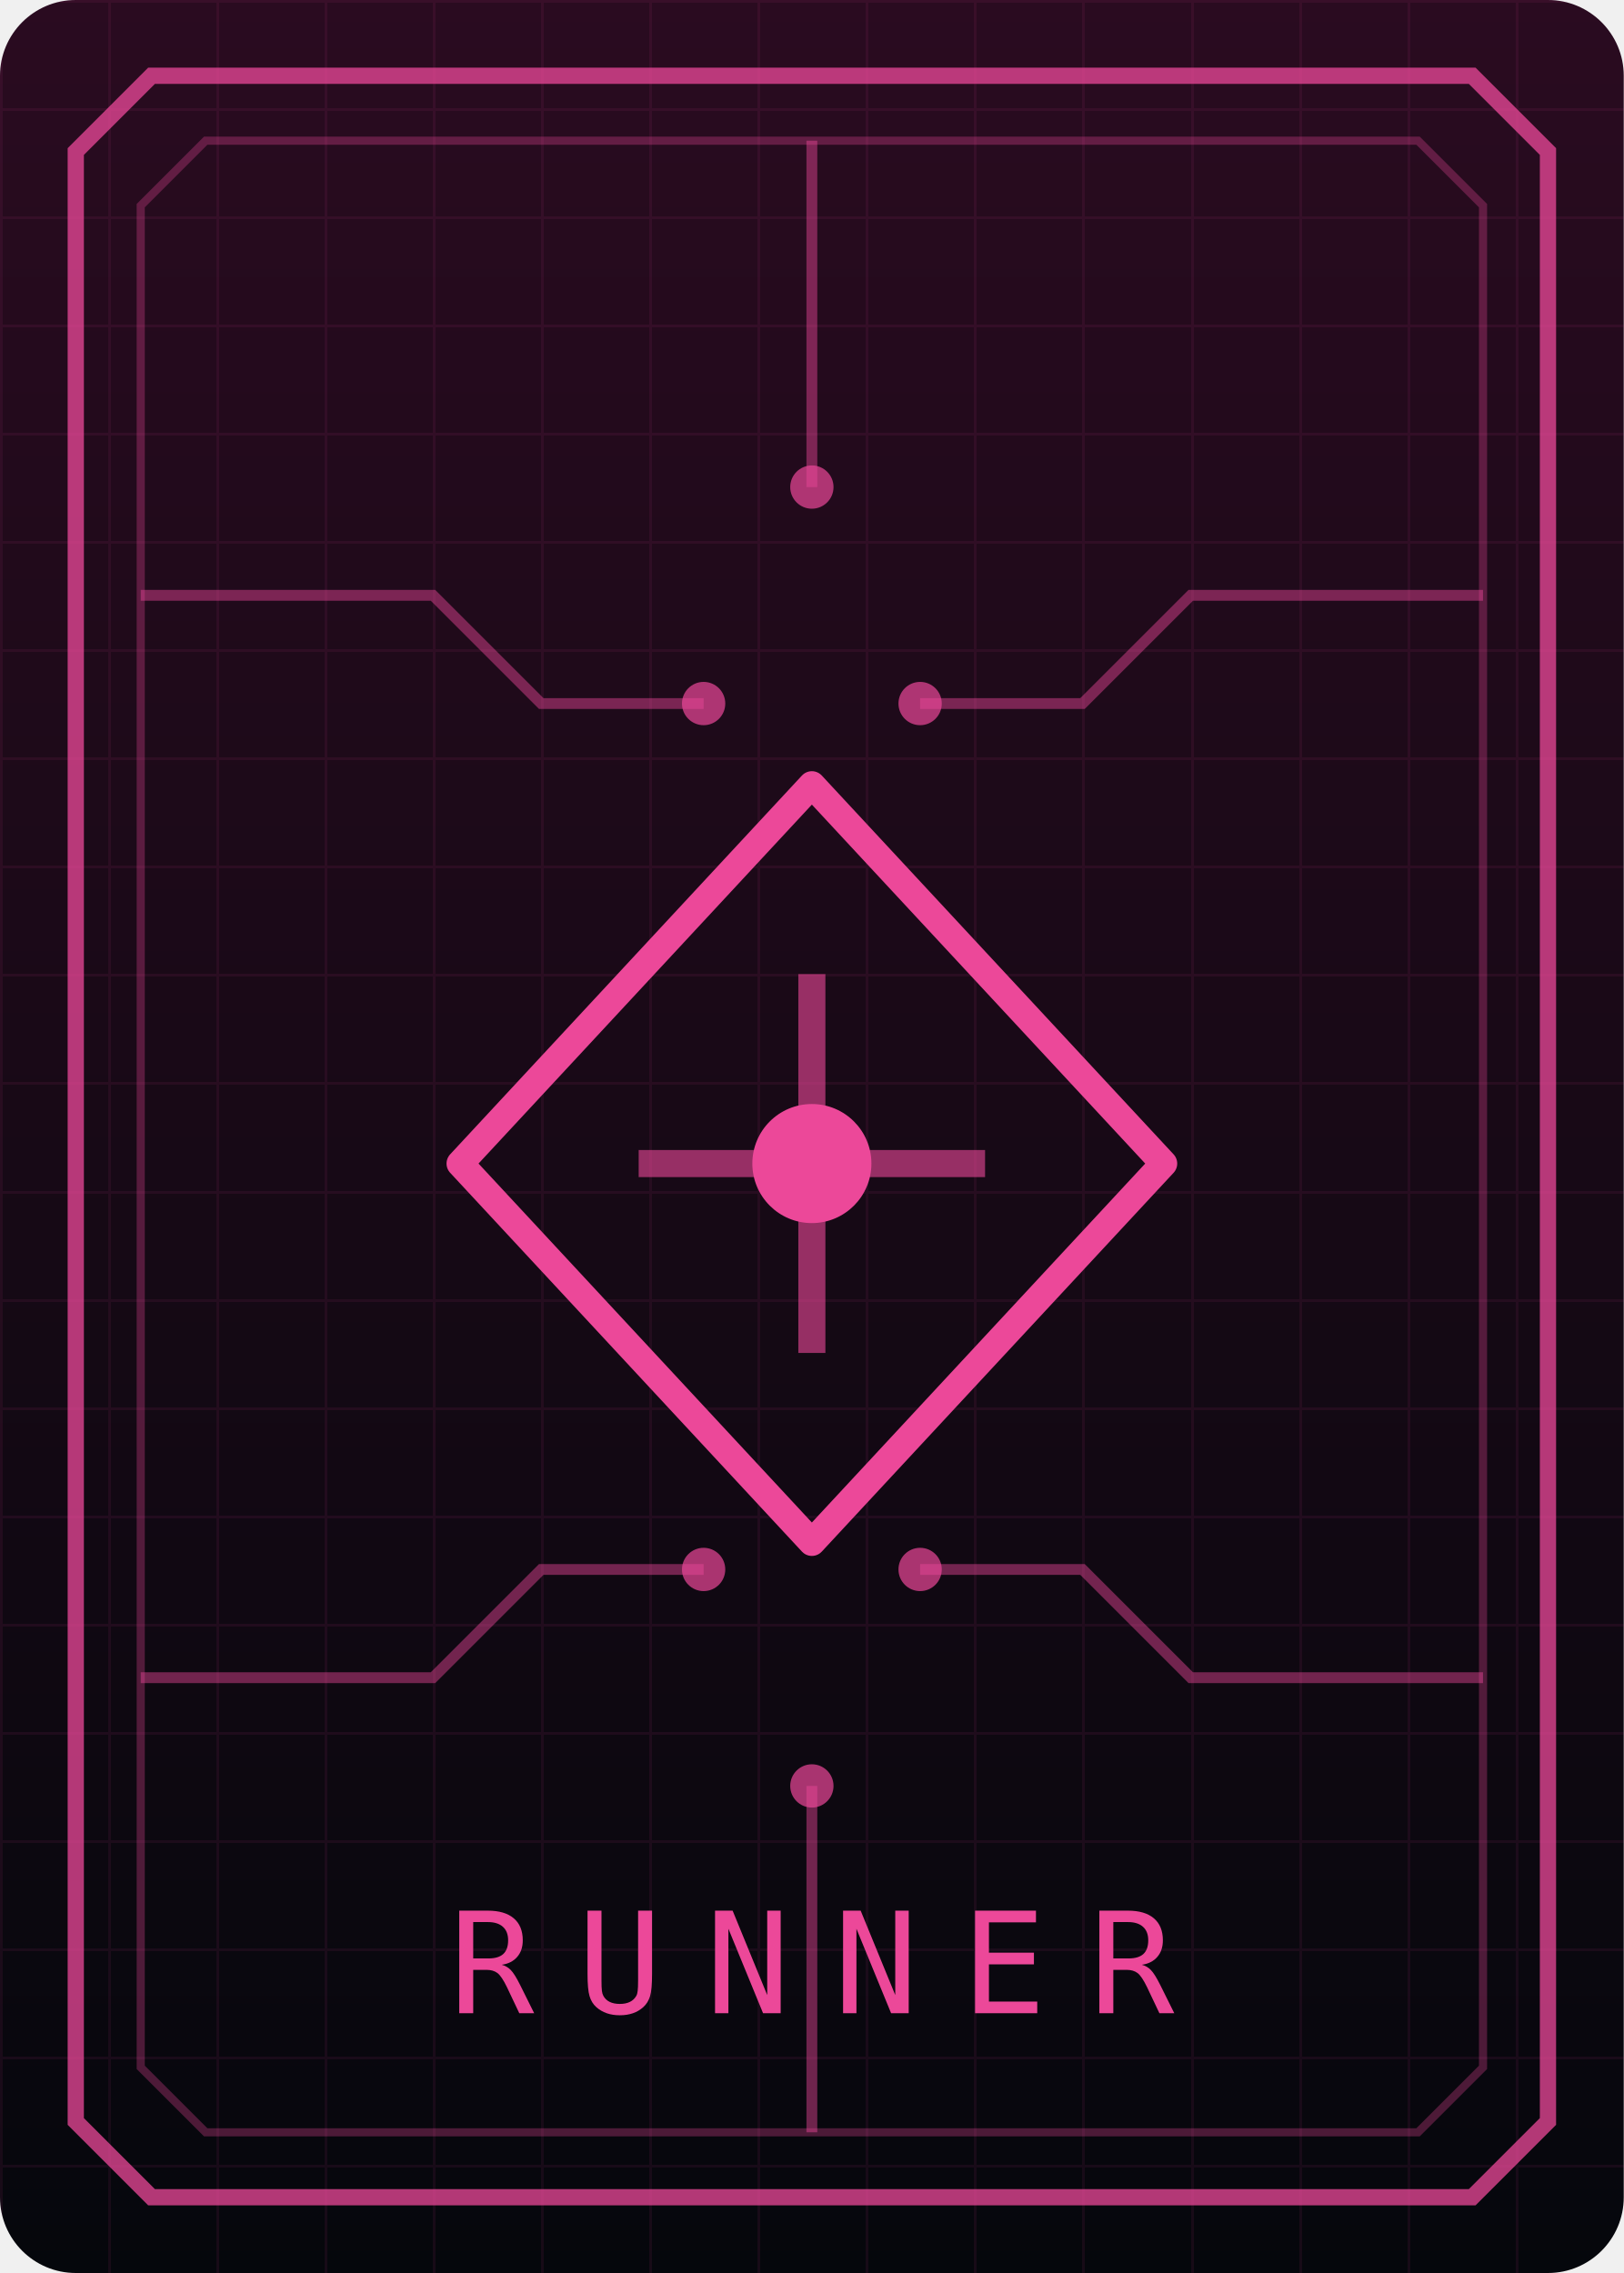
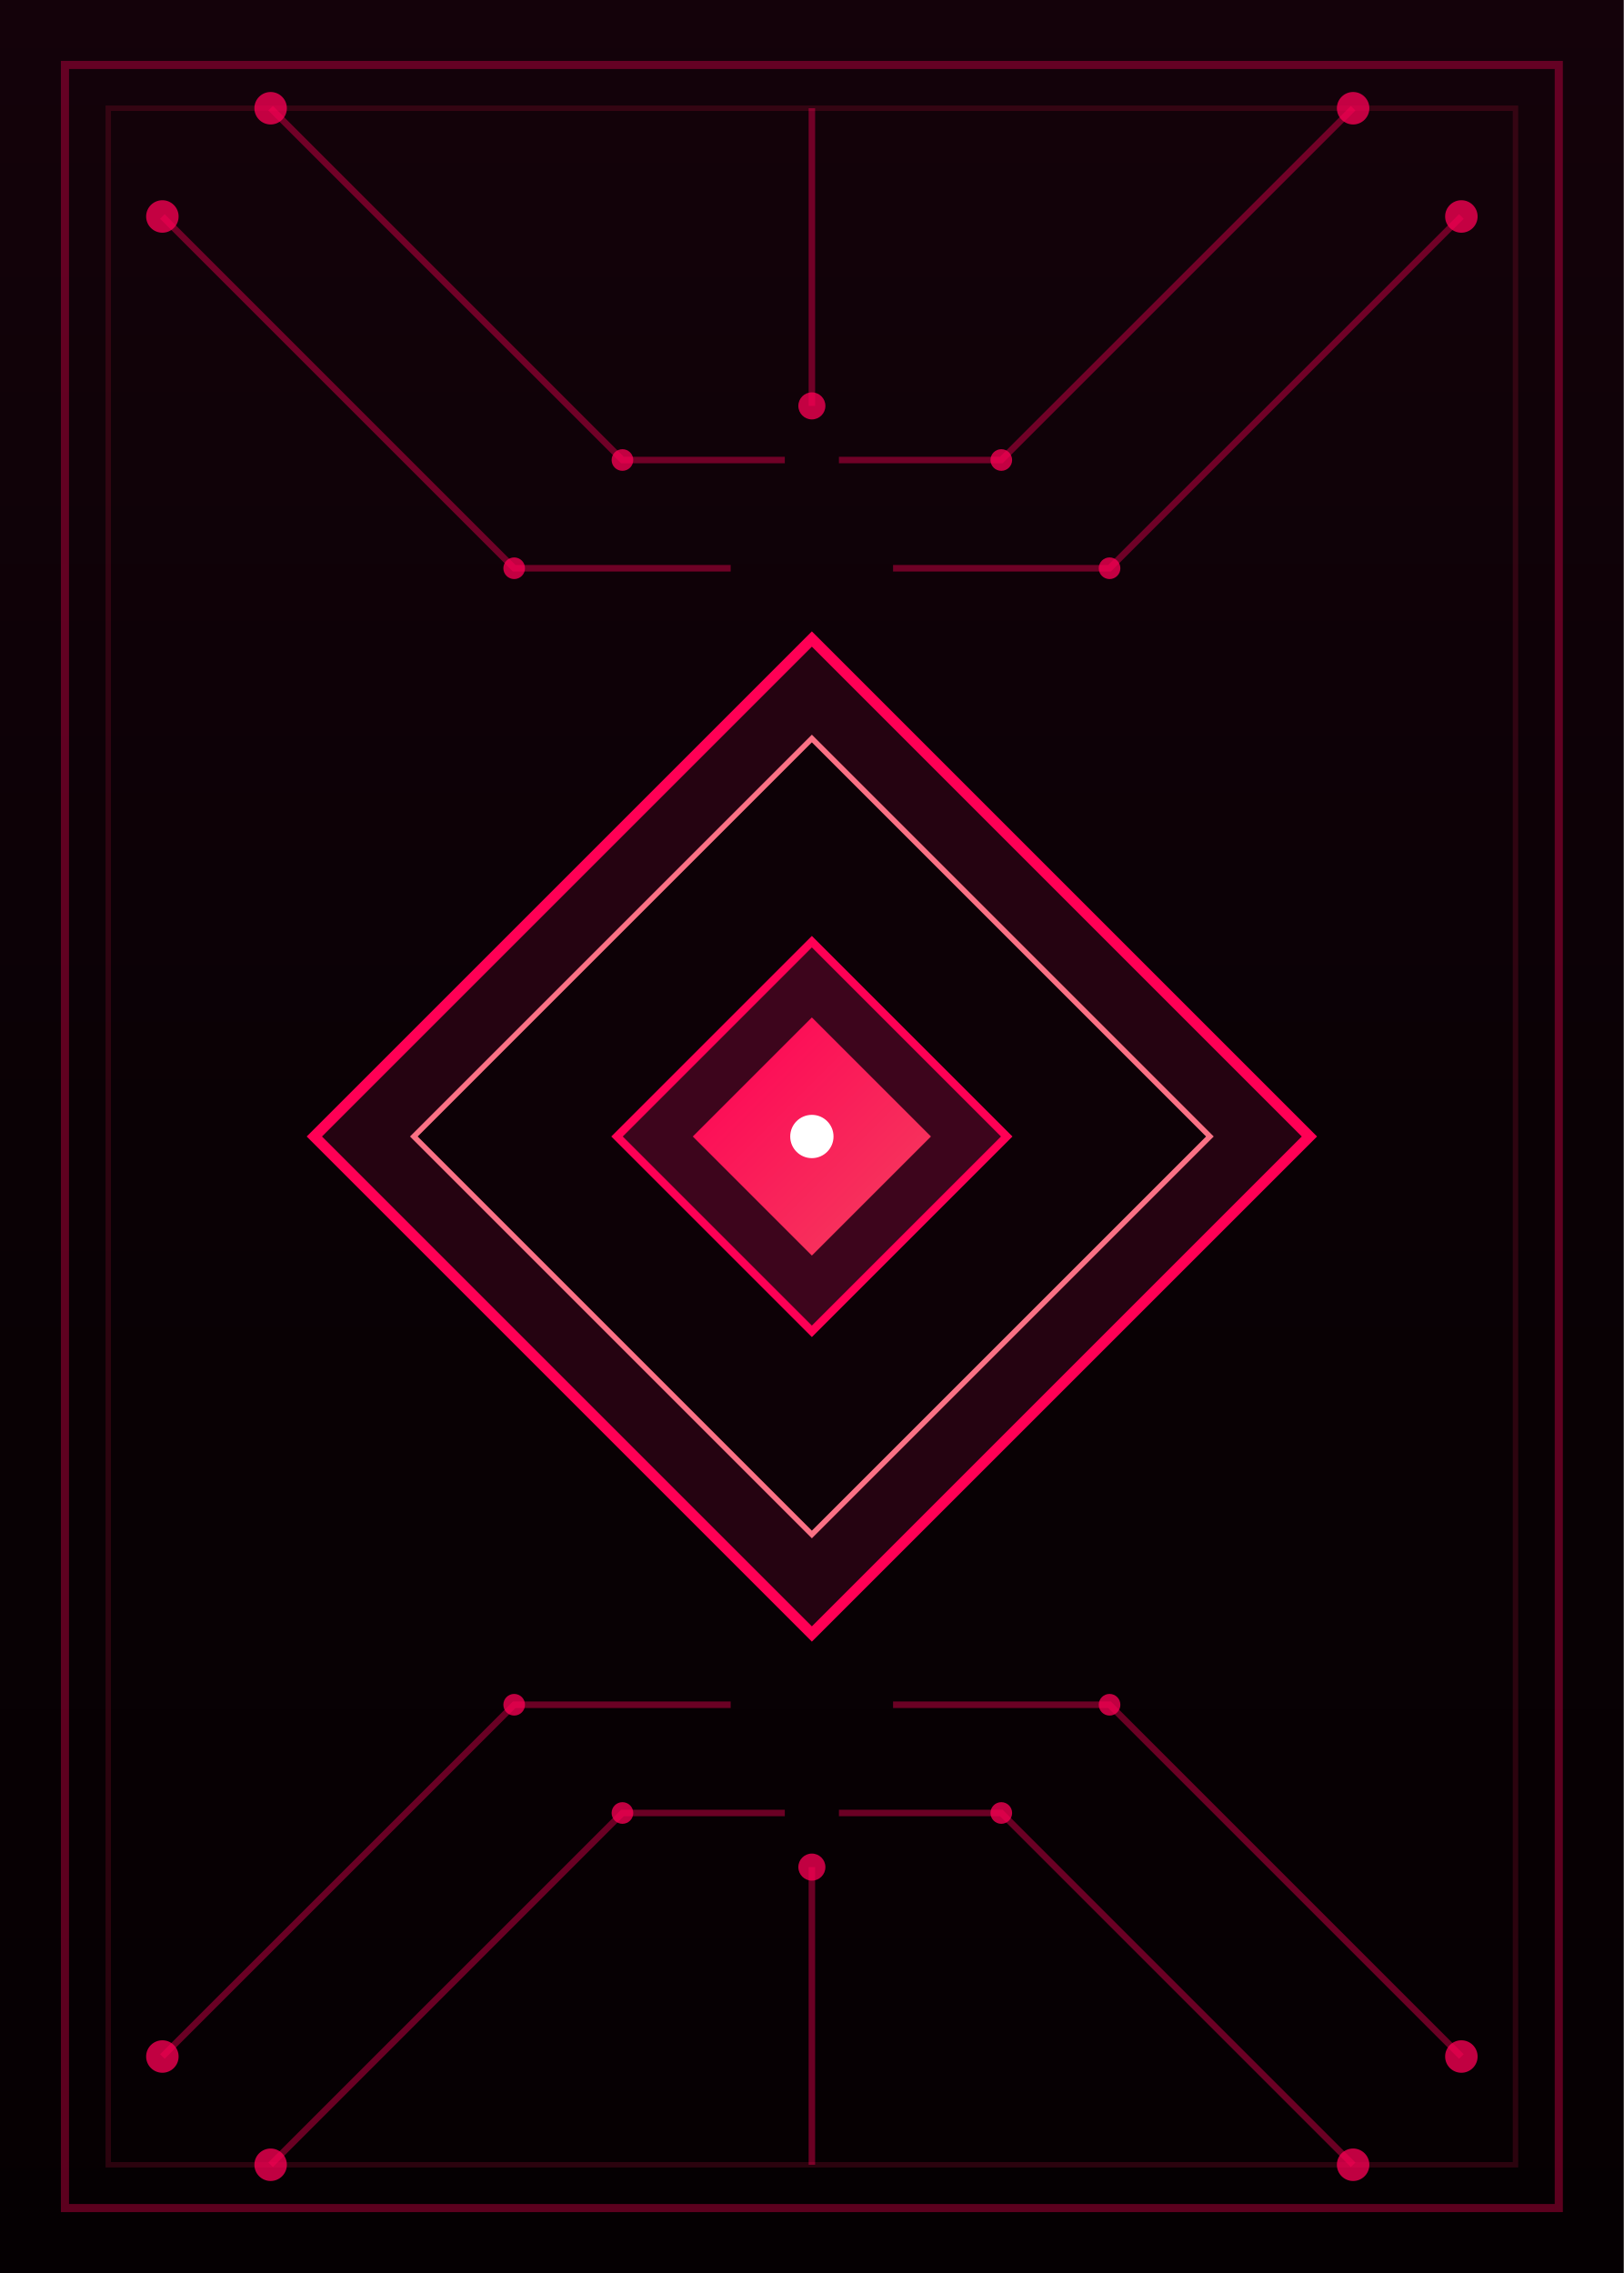
<svg xmlns="http://www.w3.org/2000/svg" viewBox="0 0 300 420">
  <defs>
-     <linearGradient id="bg" x1="0" y1="0" x2="0" y2="1">
-       <stop offset="0" stop-color="#2a0b20" />
-       <stop offset="1" stop-color="#05070c" />
+     <linearGradient id="runner-chip-bg" x1="0" y1="0" x2="0" y2="1">
+       <stop offset="0%" stop-color="#14020a" />
+       <stop offset="50%" stop-color="#0a0105" />
+       <stop offset="100%" stop-color="#050002" />
    </linearGradient>
-     <pattern id="grid" width="20" height="20" patternUnits="userSpaceOnUse">
-       <path d="M20 0H0V20" fill="none" stroke="#ec4899" stroke-opacity="0.08" stroke-width="1" />
-     </pattern>
+     <linearGradient id="runner-core-glow" x1="0" y1="0" x2="1" y2="1">
+       <stop offset="0%" stop-color="#ff0055" />
+       <stop offset="100%" stop-color="#f43f5e" />
+     </linearGradient>
  </defs>
-   <rect width="300" height="420" rx="14" fill="url(#bg)" />
-   <rect width="300" height="420" rx="14" fill="url(#grid)" />
-   <path d="M28 14H272L286 28V392L272 406H28L14 392V28Z" fill="none" stroke="#ec4899" stroke-opacity="0.75" stroke-width="3" />
-   <path d="M38 26H262L274 38V382L262 394H38L26 382V38Z" fill="none" stroke="#ec4899" stroke-opacity="0.3" stroke-width="1.5" />
-   <g fill="none" stroke="#ec4899" stroke-opacity="0.45" stroke-width="2">
-     <path d="M26 110H80L100 130H130" />
-     <path d="M274 110H220L200 130H170" />
-     <path d="M26 310H80L100 290H130" />
-     <path d="M274 310H220L200 290H170" />
-     <path d="M150 26V90" />
-     <path d="M150 394V330" />
+   <rect width="300" height="420" fill="url(#runner-chip-bg)" />
+   <rect x="12" y="12" width="276" height="396" fill="none" stroke="#ff0055" stroke-width="1.5" stroke-opacity="0.35" />
+   <rect x="20" y="20" width="260" height="380" fill="none" stroke="#be123c" stroke-width="1" stroke-opacity="0.2" />
+   <g fill="none" stroke="#ff0055" stroke-width="1.2" stroke-opacity="0.4">
+     <path d="M 30 40 L 95 105 H 135" />
+     <path d="M 50 20 L 115 85 H 145" />
+     <path d="M 270 40 L 205 105 H 165" />
+     <path d="M 250 20 L 185 85 H 155" />
+     <path d="M 30 380 L 95 315 H 135" />
+     <path d="M 50 400 L 115 335 H 145" />
+     <path d="M 270 380 L 205 315 H 165" />
+     <path d="M 250 400 L 185 335 H 155" />
+     <path d="M 150 20 V 75" />
+     <path d="M 150 400 V 345" />
  </g>
-   <g fill="#ec4899" fill-opacity="0.7">
-     <circle cx="130" cy="130" r="4" />
-     <circle cx="170" cy="130" r="4" />
-     <circle cx="130" cy="290" r="4" />
-     <circle cx="170" cy="290" r="4" />
-     <circle cx="150" cy="90" r="4" />
-     <circle cx="150" cy="330" r="4" />
+   <g fill="#ff0055" opacity="0.75">
+     <circle cx="30" cy="40" r="3" />
+     <circle cx="50" cy="20" r="3" />
+     <circle cx="270" cy="40" r="3" />
+     <circle cx="250" cy="20" r="3" />
+     <circle cx="30" cy="380" r="3" />
+     <circle cx="50" cy="400" r="3" />
+     <circle cx="270" cy="380" r="3" />
+     <circle cx="250" cy="400" r="3" />
+     <circle cx="95" cy="105" r="2" />
+     <circle cx="115" cy="85" r="2" />
+     <circle cx="205" cy="105" r="2" />
+     <circle cx="185" cy="85" r="2" />
+     <circle cx="95" cy="315" r="2" />
+     <circle cx="115" cy="335" r="2" />
+     <circle cx="205" cy="315" r="2" />
+     <circle cx="185" cy="335" r="2" />
+     <circle cx="150" cy="75" r="2.5" />
+     <circle cx="150" cy="345" r="2.5" />
  </g>
-   <g fill="none" stroke="#ec4899" stroke-width="5" stroke-linejoin="round">
-     <path d="M150 145L215 215L150 285L85 215Z" />
-     <path d="M118 215H182M150 180V250" stroke-opacity="0.6" />
+   <g transform="translate(150, 210)">
+     <rect x="-65" y="-65" width="130" height="130" transform="rotate(45)" fill="#250311" stroke="#ff0055" stroke-width="2" />
+     <rect x="-52" y="-52" width="104" height="104" transform="rotate(45)" fill="#0d0106" stroke="#fb7185" stroke-width="1" />
+     <polygon points="0,-36 36,0 0,36 -36,0" fill="#3d051c" stroke="#ff0055" stroke-width="1.5" />
+     <polygon points="0,-22 22,0 0,22 -22,0" fill="url(#runner-core-glow)" />
+     <circle cx="0" cy="0" r="4" fill="#ffffff" />
  </g>
-   <circle cx="150" cy="215" r="11" fill="#ec4899" />
-   <text x="150" y="372" text-anchor="middle" font-family="'Share Tech Mono', ui-monospace, monospace" font-size="26" letter-spacing="8" fill="#ec4899">RUNNER</text>
</svg>
